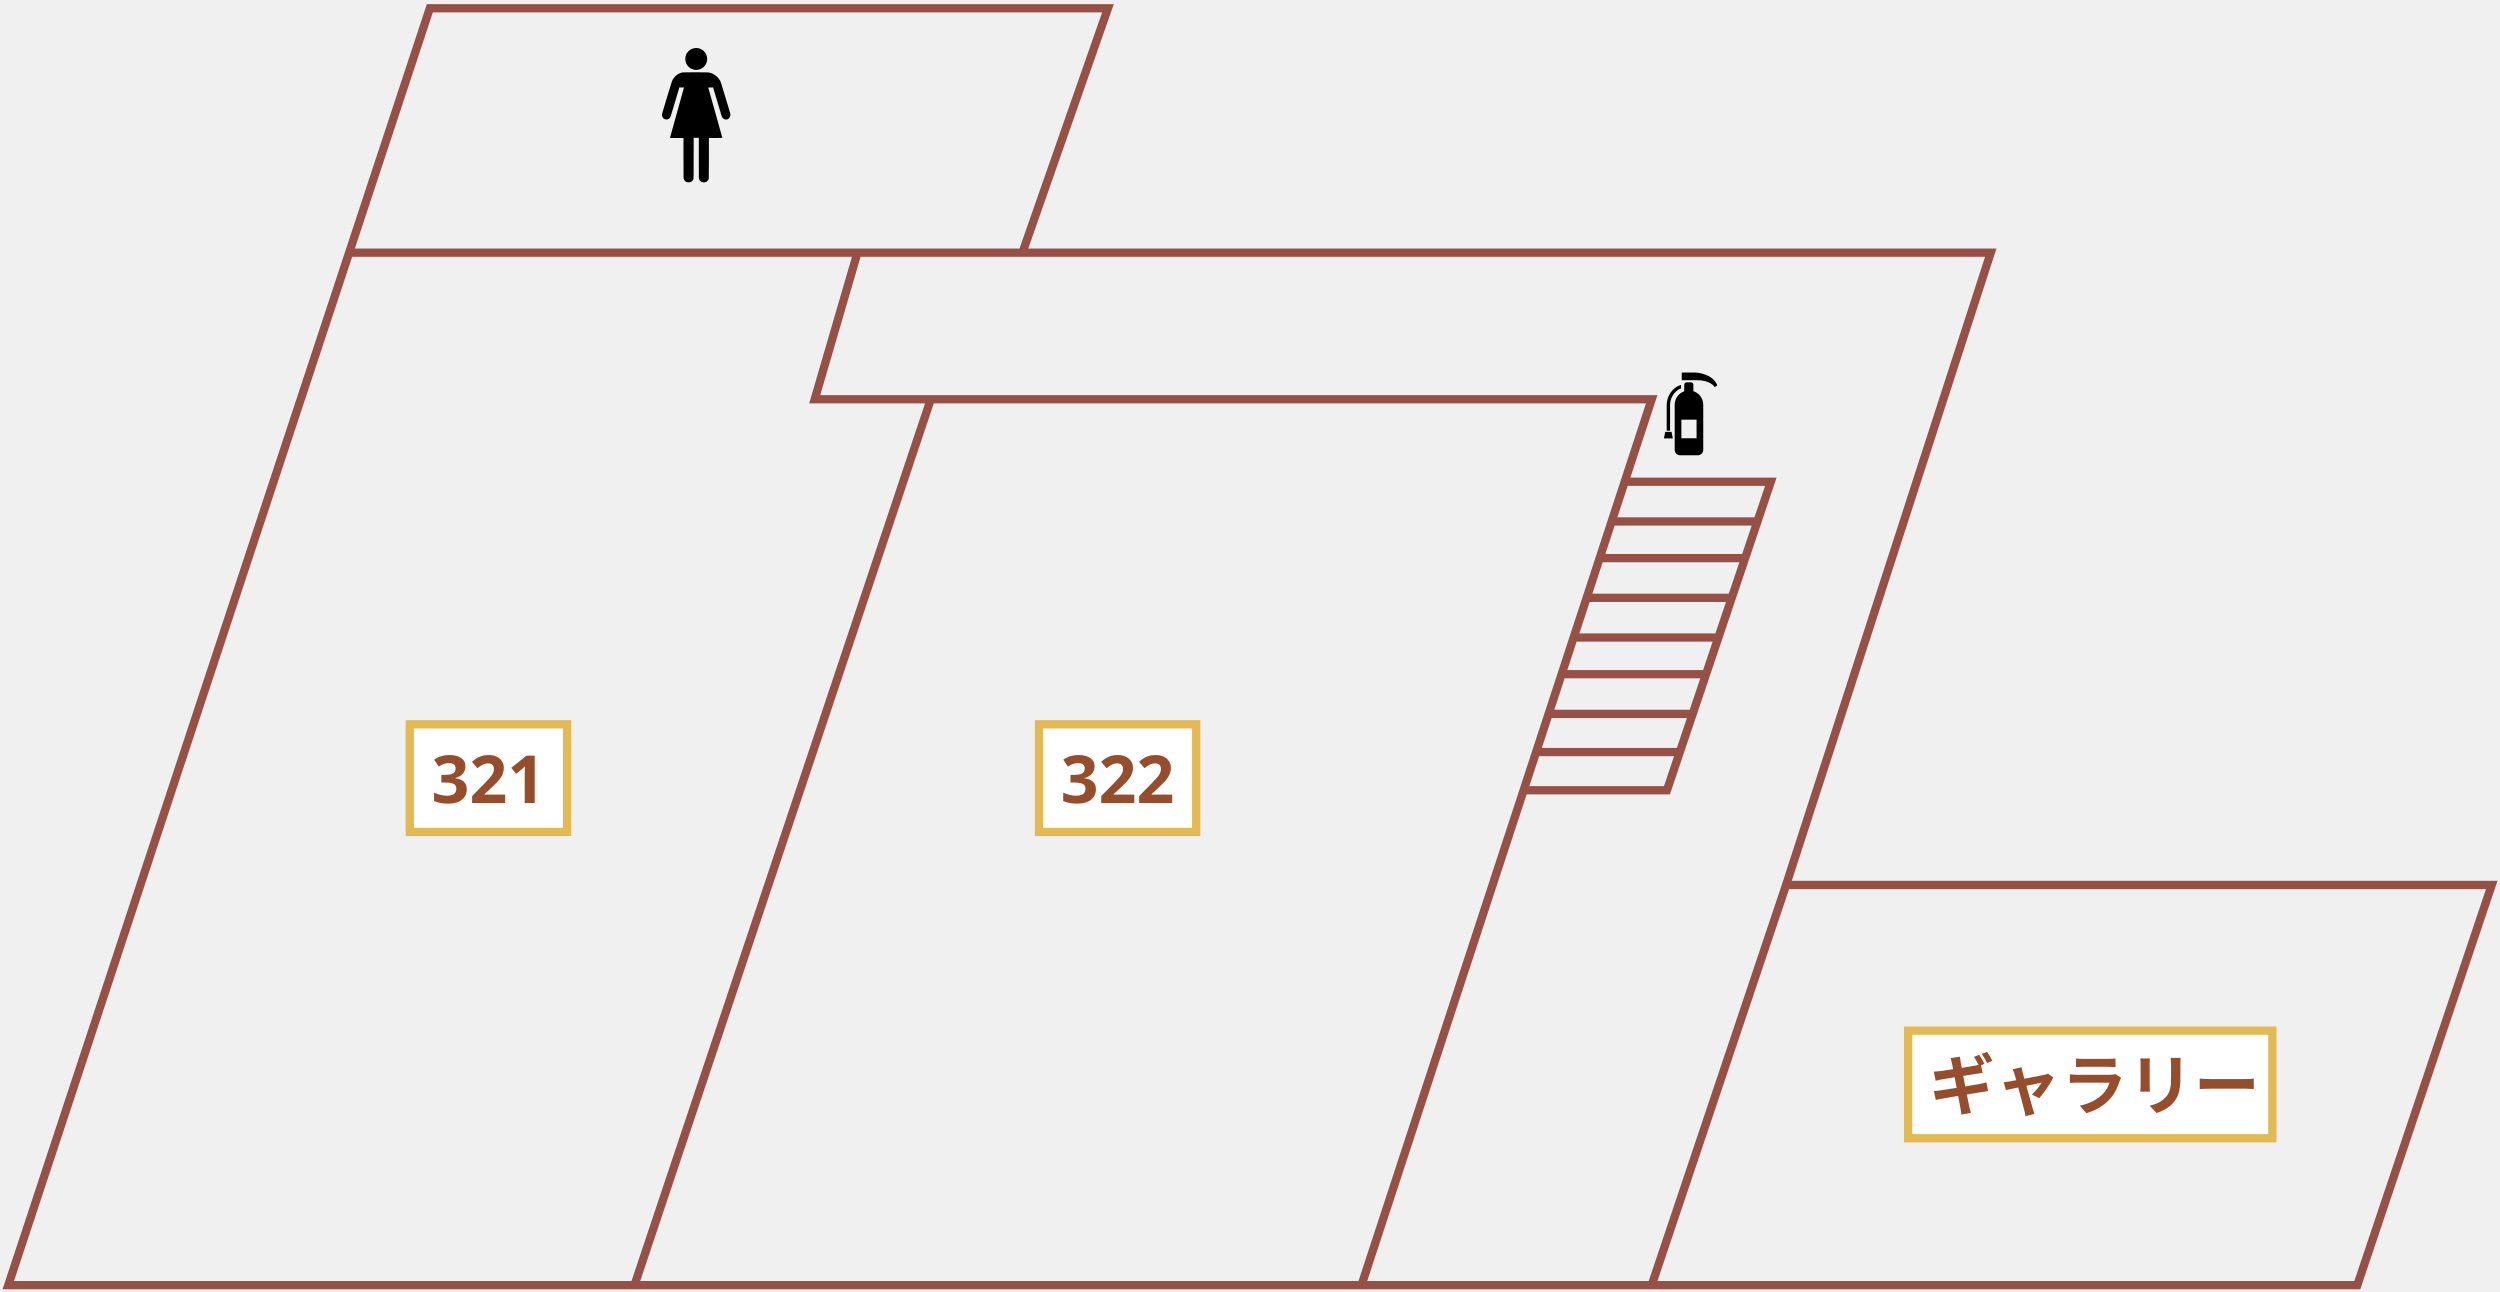
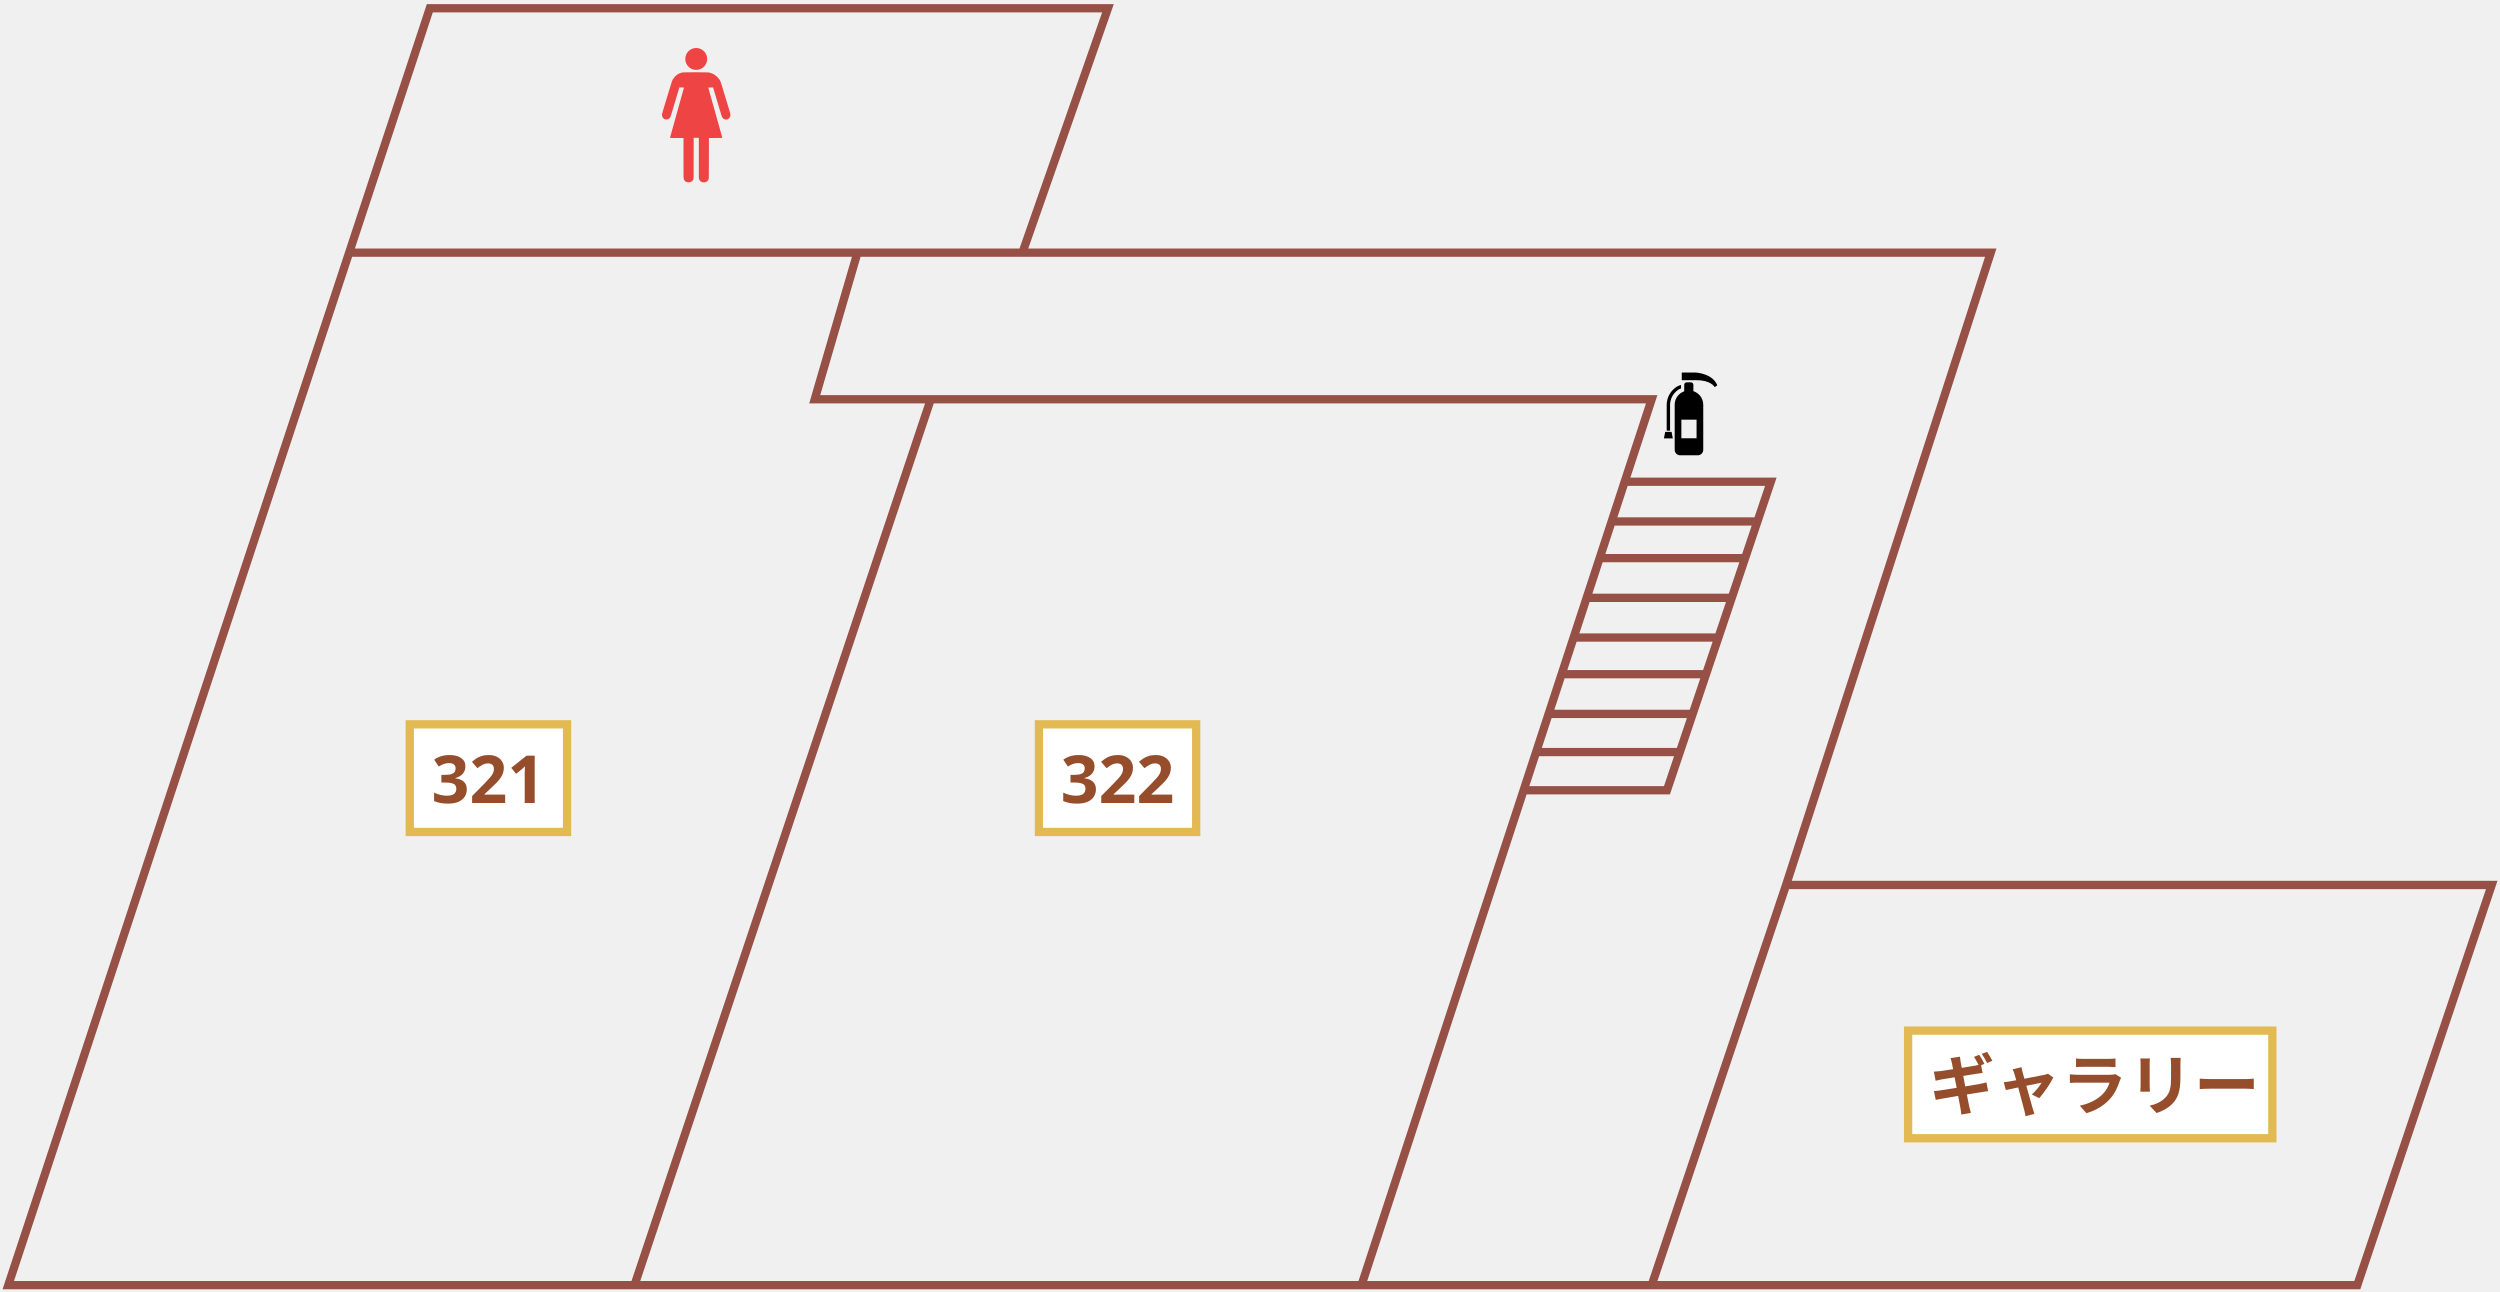
<svg xmlns="http://www.w3.org/2000/svg" width="302" height="156" viewBox="0 0 302 156" fill="none">
  <path d="M123.509 30.52L133.841 1H51.922L42.177 30.52M123.509 30.52H240.483L215.76 106.904M123.509 30.52H103.583M215.76 106.904H301L284.764 155.244H199.524M215.76 106.904L199.524 155.244M76.646 155.244H1L42.177 30.52M76.646 155.244L112.439 48.233M76.646 155.244H164.469M112.439 48.233H98.417L103.583 30.52M112.439 48.233H199.524L196.26 58.196M103.583 30.52H42.177M164.469 155.244H199.524M164.469 155.244L184.051 95.465M184.051 95.465H201.369L202.922 90.852M184.051 95.465L185.562 90.852M196.26 58.196H213.915L212.3 62.993M196.26 58.196L194.689 62.993M194.689 62.993H212.3M194.689 62.993L193.238 67.421M212.3 62.993L210.81 67.421M193.238 67.421H210.81M193.238 67.421L191.667 72.218M210.81 67.421L209.195 72.218M191.667 72.218H209.195M191.667 72.218L190.095 77.015M209.195 72.218L207.58 77.015M190.095 77.015H207.58M190.095 77.015L188.645 81.443M207.58 77.015L206.089 81.443M188.645 81.443H206.089M188.645 81.443L187.073 86.24M206.089 81.443L204.474 86.24M187.073 86.24H204.474M187.073 86.24L185.562 90.852M204.474 86.24L202.922 90.852M185.562 90.852H202.922" stroke="#965045" />
-   <path d="M83.888 5.815C83.431 5.898 83.063 6.19 82.886 6.608C82.807 6.791 82.778 6.956 82.785 7.167C82.789 7.284 82.799 7.369 82.817 7.441C82.92 7.829 83.166 8.136 83.515 8.308C84.175 8.633 84.964 8.365 85.287 7.706C85.367 7.542 85.403 7.419 85.419 7.246C85.463 6.763 85.238 6.287 84.837 6.022C84.551 5.834 84.204 5.758 83.888 5.815Z" fill="black" />
-   <path d="M82.494 8.746C82.013 8.821 81.611 9.089 81.323 9.524C81.187 9.728 81.223 9.624 80.701 11.341C80.496 12.017 80.272 12.751 80.113 13.279C80.045 13.498 79.984 13.714 79.977 13.761C79.925 14.056 80.08 14.329 80.342 14.411C80.546 14.474 80.753 14.417 80.895 14.26C81.002 14.14 80.987 14.184 81.374 12.882C81.459 12.595 81.582 12.184 81.646 11.969C81.71 11.752 81.83 11.348 81.913 11.07L82.064 10.567H82.34C82.57 10.567 82.617 10.569 82.617 10.584C82.617 10.595 82.576 10.747 82.527 10.924C82.438 11.243 82.173 12.198 81.481 14.684C80.955 16.578 80.942 16.622 80.935 16.646C80.928 16.668 80.973 16.669 81.747 16.669H82.566V19.082C82.566 21.711 82.562 21.574 82.637 21.721C82.703 21.852 82.835 21.959 82.987 22.006C83.088 22.039 83.298 22.035 83.396 21.999C83.582 21.931 83.704 21.806 83.768 21.617C83.789 21.551 83.79 21.434 83.794 19.095L83.797 16.644H84.108H84.418V19.099C84.418 21.551 84.418 21.555 84.445 21.633C84.525 21.872 84.715 22.013 84.983 22.032C85.304 22.053 85.574 21.846 85.622 21.541C85.631 21.486 85.636 20.654 85.636 19.063V16.669H86.448C86.977 16.669 87.26 16.665 87.26 16.656C87.26 16.65 87.169 16.316 87.056 15.918C86.944 15.518 86.802 15.011 86.74 14.791C86.678 14.572 86.536 14.063 86.423 13.662C86.074 12.419 85.993 12.131 85.903 11.81C85.855 11.639 85.758 11.295 85.688 11.045C85.617 10.795 85.56 10.586 85.56 10.579C85.56 10.572 85.674 10.567 85.852 10.567H86.143L86.169 10.658C86.184 10.709 86.207 10.785 86.22 10.827C86.233 10.868 86.29 11.06 86.347 11.252C86.404 11.443 86.499 11.763 86.559 11.962C86.617 12.161 86.706 12.457 86.754 12.618C86.939 13.24 87.023 13.524 87.09 13.751C87.128 13.88 87.173 14.017 87.187 14.056C87.292 14.328 87.532 14.482 87.782 14.436C88.07 14.384 88.256 14.127 88.233 13.814C88.226 13.719 88.216 13.682 87.931 12.749C87.678 11.915 87.27 10.574 87.163 10.218C87.108 10.035 87.043 9.851 87.012 9.784C86.937 9.627 86.797 9.445 86.626 9.281C86.314 8.982 85.956 8.802 85.567 8.746C85.39 8.721 82.655 8.721 82.494 8.746Z" fill="black" />
+   <path d="M83.888 5.815C83.431 5.898 83.063 6.19 82.886 6.608C82.807 6.791 82.778 6.956 82.785 7.167C82.789 7.284 82.799 7.369 82.817 7.441C82.92 7.829 83.166 8.136 83.515 8.308C84.175 8.633 84.964 8.365 85.287 7.706C85.367 7.542 85.403 7.419 85.419 7.246C85.463 6.763 85.238 6.287 84.837 6.022C84.551 5.834 84.204 5.758 83.888 5.815Z" fill="#EF4444" />
+   <path d="M82.494 8.746C82.013 8.821 81.611 9.089 81.323 9.524C81.187 9.728 81.223 9.624 80.701 11.341C80.496 12.017 80.272 12.751 80.113 13.279C80.045 13.498 79.984 13.714 79.977 13.761C79.925 14.056 80.08 14.329 80.342 14.411C80.546 14.474 80.753 14.417 80.895 14.26C81.002 14.14 80.987 14.184 81.374 12.882C81.459 12.595 81.582 12.184 81.646 11.969C81.71 11.752 81.83 11.348 81.913 11.07L82.064 10.567H82.34C82.57 10.567 82.617 10.569 82.617 10.584C82.617 10.595 82.576 10.747 82.527 10.924C82.438 11.243 82.173 12.198 81.481 14.684C80.955 16.578 80.942 16.622 80.935 16.646C80.928 16.668 80.973 16.669 81.747 16.669H82.566V19.082C82.566 21.711 82.562 21.574 82.637 21.721C82.703 21.852 82.835 21.959 82.987 22.006C83.088 22.039 83.298 22.035 83.396 21.999C83.582 21.931 83.704 21.806 83.768 21.617C83.789 21.551 83.79 21.434 83.794 19.095L83.797 16.644H84.108H84.418V19.099C84.418 21.551 84.418 21.555 84.445 21.633C84.525 21.872 84.715 22.013 84.983 22.032C85.304 22.053 85.574 21.846 85.622 21.541C85.631 21.486 85.636 20.654 85.636 19.063V16.669H86.448C86.977 16.669 87.26 16.665 87.26 16.656C87.26 16.65 87.169 16.316 87.056 15.918C86.944 15.518 86.802 15.011 86.74 14.791C86.678 14.572 86.536 14.063 86.423 13.662C86.074 12.419 85.993 12.131 85.903 11.81C85.855 11.639 85.758 11.295 85.688 11.045C85.617 10.795 85.56 10.586 85.56 10.579C85.56 10.572 85.674 10.567 85.852 10.567H86.143L86.169 10.658C86.184 10.709 86.207 10.785 86.22 10.827C86.233 10.868 86.29 11.06 86.347 11.252C86.404 11.443 86.499 11.763 86.559 11.962C86.617 12.161 86.706 12.457 86.754 12.618C86.939 13.24 87.023 13.524 87.09 13.751C87.128 13.88 87.173 14.017 87.187 14.056C87.292 14.328 87.532 14.482 87.782 14.436C88.07 14.384 88.256 14.127 88.233 13.814C88.226 13.719 88.216 13.682 87.931 12.749C87.678 11.915 87.27 10.574 87.163 10.218C87.108 10.035 87.043 9.851 87.012 9.784C86.937 9.627 86.797 9.445 86.626 9.281C86.314 8.982 85.956 8.802 85.567 8.746C85.39 8.721 82.655 8.721 82.494 8.746Z" fill="#EF4444" />
  <rect x="49.5" y="87.5" width="19" height="13" fill="white" stroke="#E2B953" />
  <path d="M56.221 92.568C56.221 92.829 56.165 93.056 56.053 93.248C55.946 93.44 55.8 93.597 55.613 93.72C55.431 93.843 55.224 93.933 54.989 93.992V94.016C55.447 94.069 55.794 94.208 56.029 94.432C56.269 94.656 56.389 94.957 56.389 95.336C56.389 95.667 56.306 95.965 56.141 96.232C55.981 96.493 55.73 96.701 55.389 96.856C55.053 97.005 54.618 97.08 54.085 97.08C53.77 97.08 53.477 97.053 53.205 97C52.933 96.947 52.677 96.869 52.437 96.768V95.744C52.682 95.867 52.938 95.96 53.205 96.024C53.477 96.088 53.727 96.12 53.957 96.12C54.389 96.12 54.69 96.045 54.861 95.896C55.037 95.747 55.125 95.536 55.125 95.264C55.125 95.104 55.085 94.971 55.005 94.864C54.925 94.752 54.783 94.669 54.581 94.616C54.383 94.557 54.106 94.528 53.749 94.528H53.317V93.6H53.757C54.109 93.6 54.376 93.568 54.557 93.504C54.743 93.435 54.869 93.344 54.933 93.232C55.002 93.115 55.037 92.981 55.037 92.832C55.037 92.629 54.973 92.472 54.845 92.36C54.722 92.243 54.514 92.184 54.221 92.184C54.039 92.184 53.874 92.208 53.725 92.256C53.575 92.299 53.44 92.352 53.317 92.416C53.2 92.48 53.096 92.541 53.005 92.6L52.445 91.768C52.594 91.661 52.76 91.565 52.941 91.48C53.127 91.395 53.333 91.328 53.557 91.28C53.781 91.232 54.032 91.208 54.309 91.208C54.895 91.208 55.359 91.328 55.701 91.568C56.047 91.803 56.221 92.136 56.221 92.568ZM61.023 97H57.031V96.16L58.463 94.712C58.751 94.413 58.983 94.165 59.159 93.968C59.335 93.765 59.463 93.584 59.543 93.424C59.623 93.259 59.663 93.083 59.663 92.896C59.663 92.667 59.599 92.496 59.471 92.384C59.348 92.272 59.18 92.216 58.967 92.216C58.748 92.216 58.535 92.267 58.327 92.368C58.119 92.469 57.9 92.613 57.671 92.8L57.015 92.024C57.18 91.88 57.354 91.747 57.535 91.624C57.722 91.501 57.935 91.403 58.175 91.328C58.42 91.248 58.714 91.208 59.055 91.208C59.428 91.208 59.748 91.277 60.015 91.416C60.287 91.549 60.495 91.733 60.639 91.968C60.788 92.197 60.863 92.459 60.863 92.752C60.863 92.992 60.826 93.213 60.751 93.416C60.682 93.619 60.578 93.816 60.439 94.008C60.306 94.195 60.14 94.389 59.943 94.592C59.746 94.789 59.522 95.005 59.271 95.24L58.535 95.928V95.984H61.023V97ZM64.593 97H63.385V93.696C63.385 93.605 63.385 93.493 63.385 93.36C63.39 93.227 63.396 93.088 63.401 92.944C63.406 92.8 63.412 92.672 63.417 92.56C63.39 92.592 63.332 92.651 63.241 92.736C63.156 92.816 63.076 92.888 63.001 92.952L62.345 93.48L61.761 92.752L63.601 91.288H64.593V97Z" fill="#954D2B" />
  <rect x="125.5" y="87.5" width="19" height="13" fill="white" stroke="#E2B953" />
  <path d="M132.221 92.568C132.221 92.829 132.165 93.056 132.053 93.248C131.946 93.44 131.799 93.597 131.613 93.72C131.431 93.843 131.223 93.933 130.989 93.992V94.016C131.447 94.069 131.794 94.208 132.029 94.432C132.269 94.656 132.389 94.957 132.389 95.336C132.389 95.667 132.306 95.965 132.141 96.232C131.981 96.493 131.73 96.701 131.389 96.856C131.053 97.005 130.618 97.08 130.085 97.08C129.77 97.08 129.477 97.053 129.205 97C128.933 96.947 128.677 96.869 128.437 96.768V95.744C128.682 95.867 128.938 95.96 129.205 96.024C129.477 96.088 129.727 96.12 129.957 96.12C130.389 96.12 130.69 96.045 130.861 95.896C131.037 95.747 131.125 95.536 131.125 95.264C131.125 95.104 131.085 94.971 131.005 94.864C130.925 94.752 130.783 94.669 130.581 94.616C130.383 94.557 130.106 94.528 129.749 94.528H129.317V93.6H129.757C130.109 93.6 130.375 93.568 130.557 93.504C130.743 93.435 130.869 93.344 130.933 93.232C131.002 93.115 131.037 92.981 131.037 92.832C131.037 92.629 130.973 92.472 130.845 92.36C130.722 92.243 130.514 92.184 130.221 92.184C130.039 92.184 129.874 92.208 129.725 92.256C129.575 92.299 129.439 92.352 129.317 92.416C129.199 92.48 129.095 92.541 129.005 92.6L128.445 91.768C128.594 91.661 128.759 91.565 128.941 91.48C129.127 91.395 129.333 91.328 129.557 91.28C129.781 91.232 130.031 91.208 130.309 91.208C130.895 91.208 131.359 91.328 131.701 91.568C132.047 91.803 132.221 92.136 132.221 92.568ZM137.023 97H133.031V96.16L134.463 94.712C134.751 94.413 134.983 94.165 135.159 93.968C135.335 93.765 135.463 93.584 135.543 93.424C135.623 93.259 135.663 93.083 135.663 92.896C135.663 92.667 135.599 92.496 135.471 92.384C135.348 92.272 135.18 92.216 134.967 92.216C134.748 92.216 134.535 92.267 134.327 92.368C134.119 92.469 133.9 92.613 133.671 92.8L133.015 92.024C133.18 91.88 133.354 91.747 133.535 91.624C133.722 91.501 133.935 91.403 134.175 91.328C134.42 91.248 134.714 91.208 135.055 91.208C135.428 91.208 135.748 91.277 136.015 91.416C136.287 91.549 136.495 91.733 136.639 91.968C136.788 92.197 136.863 92.459 136.863 92.752C136.863 92.992 136.826 93.213 136.751 93.416C136.682 93.619 136.578 93.816 136.439 94.008C136.306 94.195 136.14 94.389 135.943 94.592C135.746 94.789 135.522 95.005 135.271 95.24L134.535 95.928V95.984H137.023V97ZM141.601 97H137.609V96.16L139.041 94.712C139.329 94.413 139.561 94.165 139.737 93.968C139.913 93.765 140.041 93.584 140.121 93.424C140.201 93.259 140.241 93.083 140.241 92.896C140.241 92.667 140.177 92.496 140.049 92.384C139.926 92.272 139.758 92.216 139.545 92.216C139.326 92.216 139.113 92.267 138.905 92.368C138.697 92.469 138.478 92.613 138.249 92.8L137.593 92.024C137.758 91.88 137.932 91.747 138.113 91.624C138.3 91.501 138.513 91.403 138.753 91.328C138.998 91.248 139.292 91.208 139.633 91.208C140.006 91.208 140.326 91.277 140.593 91.416C140.865 91.549 141.073 91.733 141.217 91.968C141.366 92.197 141.441 92.459 141.441 92.752C141.441 92.992 141.404 93.213 141.329 93.416C141.26 93.619 141.156 93.816 141.017 94.008C140.884 94.195 140.718 94.389 140.521 94.592C140.324 94.789 140.1 95.005 139.849 95.24L139.113 95.928V95.984H141.601V97Z" fill="#954D2B" />
  <rect x="230.5" y="124.5" width="44" height="13" fill="white" stroke="#E2B953" />
  <path d="M239.088 127.416C239.288 127.704 239.568 128.216 239.72 128.512L239.08 128.784C238.912 128.456 238.672 127.984 238.456 127.672L239.088 127.416ZM240.032 127.056C240.24 127.352 240.536 127.864 240.68 128.144L240.04 128.416C239.88 128.08 239.616 127.616 239.4 127.312L240.032 127.056ZM235.792 128.432C235.744 128.208 235.688 128.016 235.624 127.824L236.76 127.648C236.776 127.8 236.808 128.072 236.84 128.264C236.92 128.792 237.712 132.84 237.88 133.656C237.936 133.888 238.008 134.176 238.08 134.44L236.928 134.64C236.888 134.344 236.872 134.072 236.816 133.832C236.696 133.112 235.92 129.08 235.792 128.432ZM233.608 129.456C233.856 129.44 234.096 129.424 234.352 129.392C235.032 129.312 237.832 128.88 238.552 128.736C238.8 128.688 239.104 128.624 239.296 128.568L239.496 129.616C239.32 129.632 238.992 129.68 238.752 129.712C237.904 129.848 235.152 130.288 234.552 130.392C234.304 130.44 234.096 130.488 233.824 130.552L233.608 129.456ZM233.616 131.8C233.824 131.792 234.192 131.752 234.44 131.712C235.296 131.592 238.216 131.12 239.136 130.944C239.448 130.88 239.744 130.816 239.96 130.752L240.168 131.808C239.952 131.824 239.624 131.888 239.328 131.936C238.312 132.088 235.432 132.56 234.64 132.712C234.296 132.768 234.024 132.824 233.84 132.872L233.616 131.8ZM244.2 128.92C244.224 129.112 244.28 129.32 244.328 129.528C244.6 130.488 245.352 133.24 245.552 133.904C245.592 134.048 245.704 134.4 245.76 134.56L244.68 134.832C244.648 134.616 244.6 134.352 244.536 134.128C244.336 133.432 243.608 130.576 243.352 129.744C243.296 129.544 243.208 129.344 243.12 129.176L244.2 128.92ZM248.04 130.16C247.696 130.856 246.896 132.064 246.336 132.656L245.448 132.216C245.864 131.848 246.416 131.176 246.632 130.784C246.216 130.856 242.96 131.536 242.304 131.68L242.056 130.728C242.304 130.704 242.528 130.68 242.792 130.632C243.224 130.568 246.424 129.96 246.992 129.832C247.128 129.8 247.288 129.752 247.392 129.704L248.04 130.16ZM250.784 127.864C251 127.896 251.344 127.912 251.616 127.912C252.12 127.912 254.224 127.912 254.688 127.912C254.944 127.912 255.336 127.896 255.552 127.864V128.904C255.344 128.888 254.968 128.872 254.672 128.872C254.232 128.872 252.088 128.872 251.616 128.872C251.352 128.872 251.016 128.88 250.784 128.904V127.864ZM256.232 130.192C256.176 130.296 256.104 130.44 256.08 130.52C255.832 131.296 255.488 132.08 254.896 132.736C254.088 133.64 253.064 134.176 252.04 134.472L251.24 133.568C252.448 133.312 253.4 132.792 254.016 132.16C254.44 131.728 254.696 131.224 254.832 130.784C254.432 130.784 251.688 130.784 250.976 130.784C250.776 130.784 250.376 130.792 250.04 130.816V129.776C250.384 129.808 250.72 129.832 250.976 129.832C251.52 129.832 254.384 129.832 254.928 129.832C255.192 129.832 255.408 129.8 255.52 129.744L256.232 130.192ZM263.416 127.792C263.4 128.016 263.392 128.272 263.392 128.6C263.392 129.008 263.392 129.784 263.392 130.176C263.392 131.904 263.056 132.64 262.456 133.296C261.928 133.88 261.104 134.264 260.52 134.456L259.68 133.568C260.48 133.384 261.12 133.08 261.608 132.56C262.152 131.96 262.264 131.36 262.264 130.112C262.264 129.712 262.264 128.944 262.264 128.6C262.264 128.272 262.24 128.016 262.208 127.792H263.416ZM259.712 127.864C259.696 128.048 259.68 128.224 259.68 128.472C259.68 128.824 259.68 130.728 259.68 131.176C259.68 131.376 259.696 131.688 259.712 131.872H258.544C258.56 131.728 258.584 131.416 258.584 131.168C258.584 130.712 258.584 128.824 258.584 128.472C258.584 128.328 258.576 128.048 258.552 127.864H259.712ZM265.728 130.296C266.024 130.32 266.6 130.352 267.016 130.352C267.96 130.352 270.6 130.352 271.312 130.352C271.688 130.352 272.04 130.312 272.256 130.296V131.56C272.064 131.552 271.656 131.512 271.32 131.512C270.592 131.512 267.96 131.512 267.016 131.512C266.568 131.512 266.032 131.536 265.728 131.56V130.296Z" fill="#954D2B" />
  <path d="M204.75 45C204.44 45 203.157 45 203.157 45V45.929C203.157 45.929 204.042 45.929 204.971 45.929C206.697 45.929 207.14 46.77 207.14 46.77C207.14 46.77 207.14 46.77 207.449 46.549C206.918 45.177 205.06 45 204.75 45Z" fill="black" />
  <path d="M201.157 52.167L201 52.958H202.08L201.923 52.167H201.157Z" fill="black" />
  <path d="M204.559 47.251V46.475C204.559 46.317 204.431 46.189 204.272 46.189H203.739C203.58 46.189 203.453 46.317 203.453 46.475V47.267C202.782 47.503 202.302 48.142 202.302 48.894V54.336C202.302 54.703 202.599 55 202.966 55H205.09C205.456 55 205.753 54.703 205.753 54.336V48.894C205.753 48.126 205.252 47.475 204.559 47.251ZM204.946 52.942H203.109V50.698H204.946V52.942Z" fill="black" />
  <path d="M201.745 48.925C201.745 48.169 202.132 47.476 202.746 47.074L202.748 47.073L202.748 47.073C202.751 47.07 202.875 46.992 203.071 46.926V46.5C202.747 46.587 202.542 46.72 202.522 46.733C202.522 46.733 202.522 46.733 202.522 46.733C202.522 46.733 202.52 46.734 202.52 46.735L202.52 46.735C201.794 47.212 201.337 48.03 201.337 48.925V52.027H201.745V48.925ZM202.751 47.071L202.749 47.073L202.749 47.072L202.751 47.071Z" fill="black" />
</svg>
